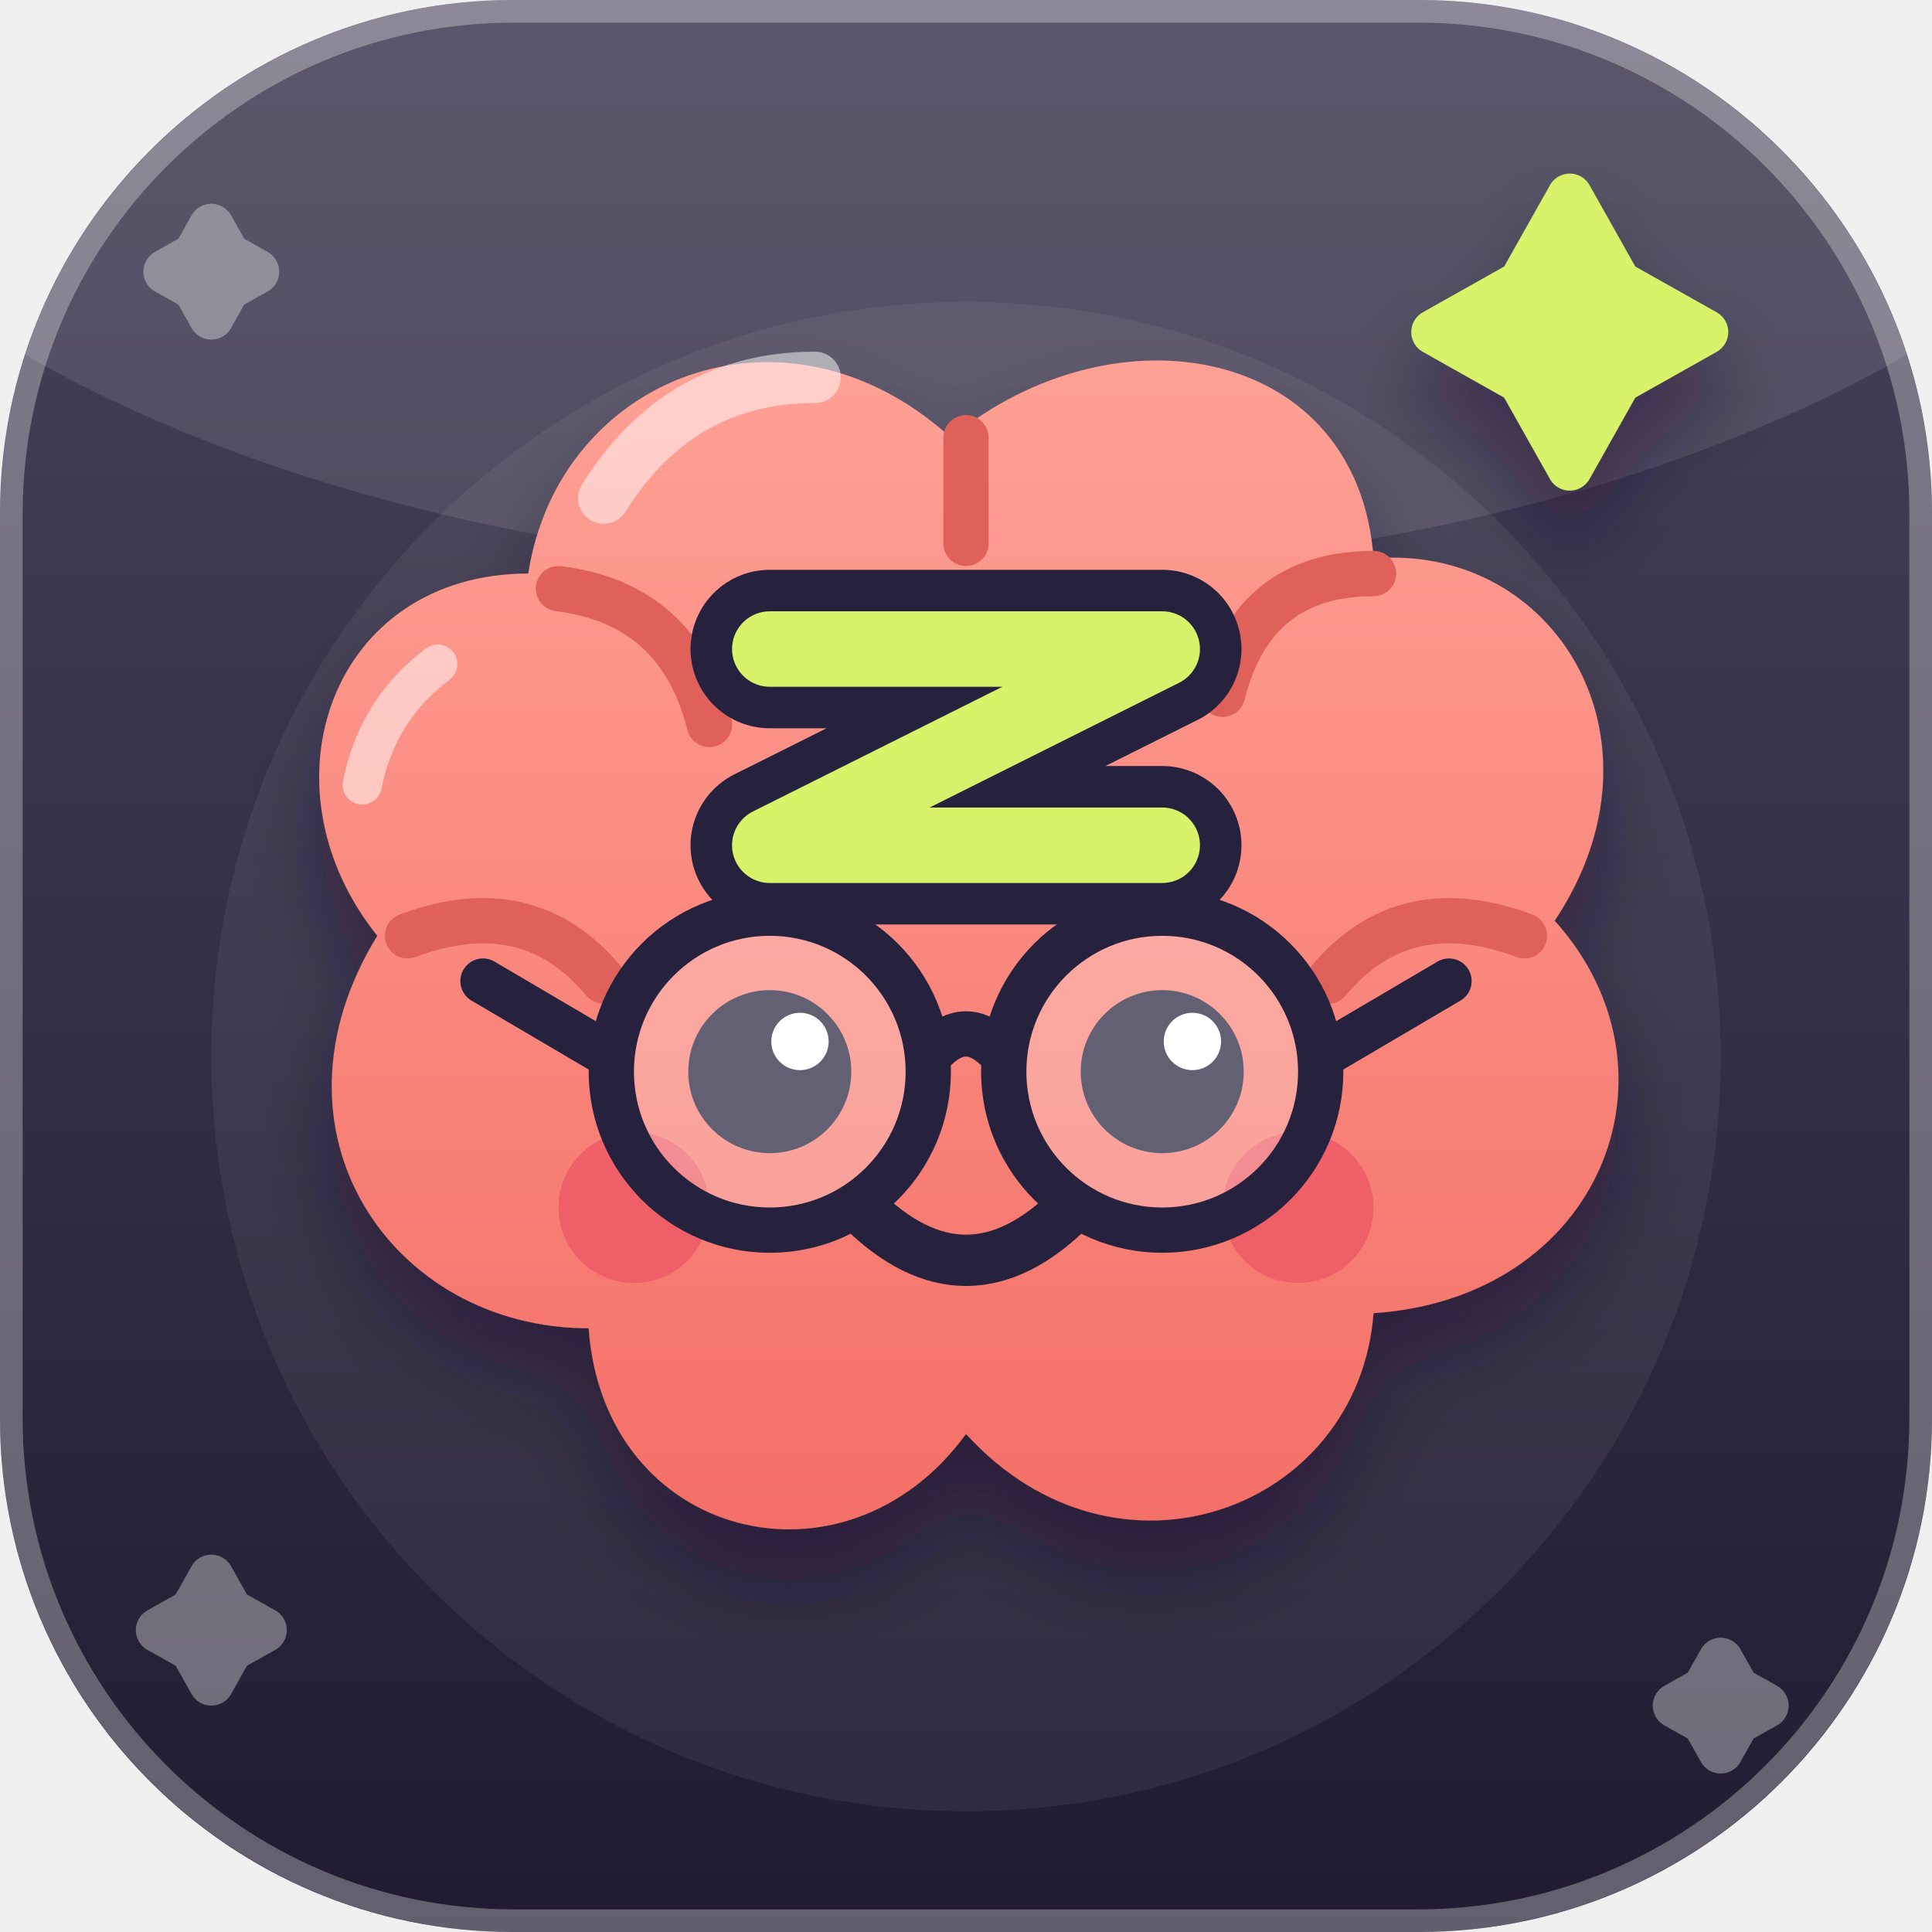
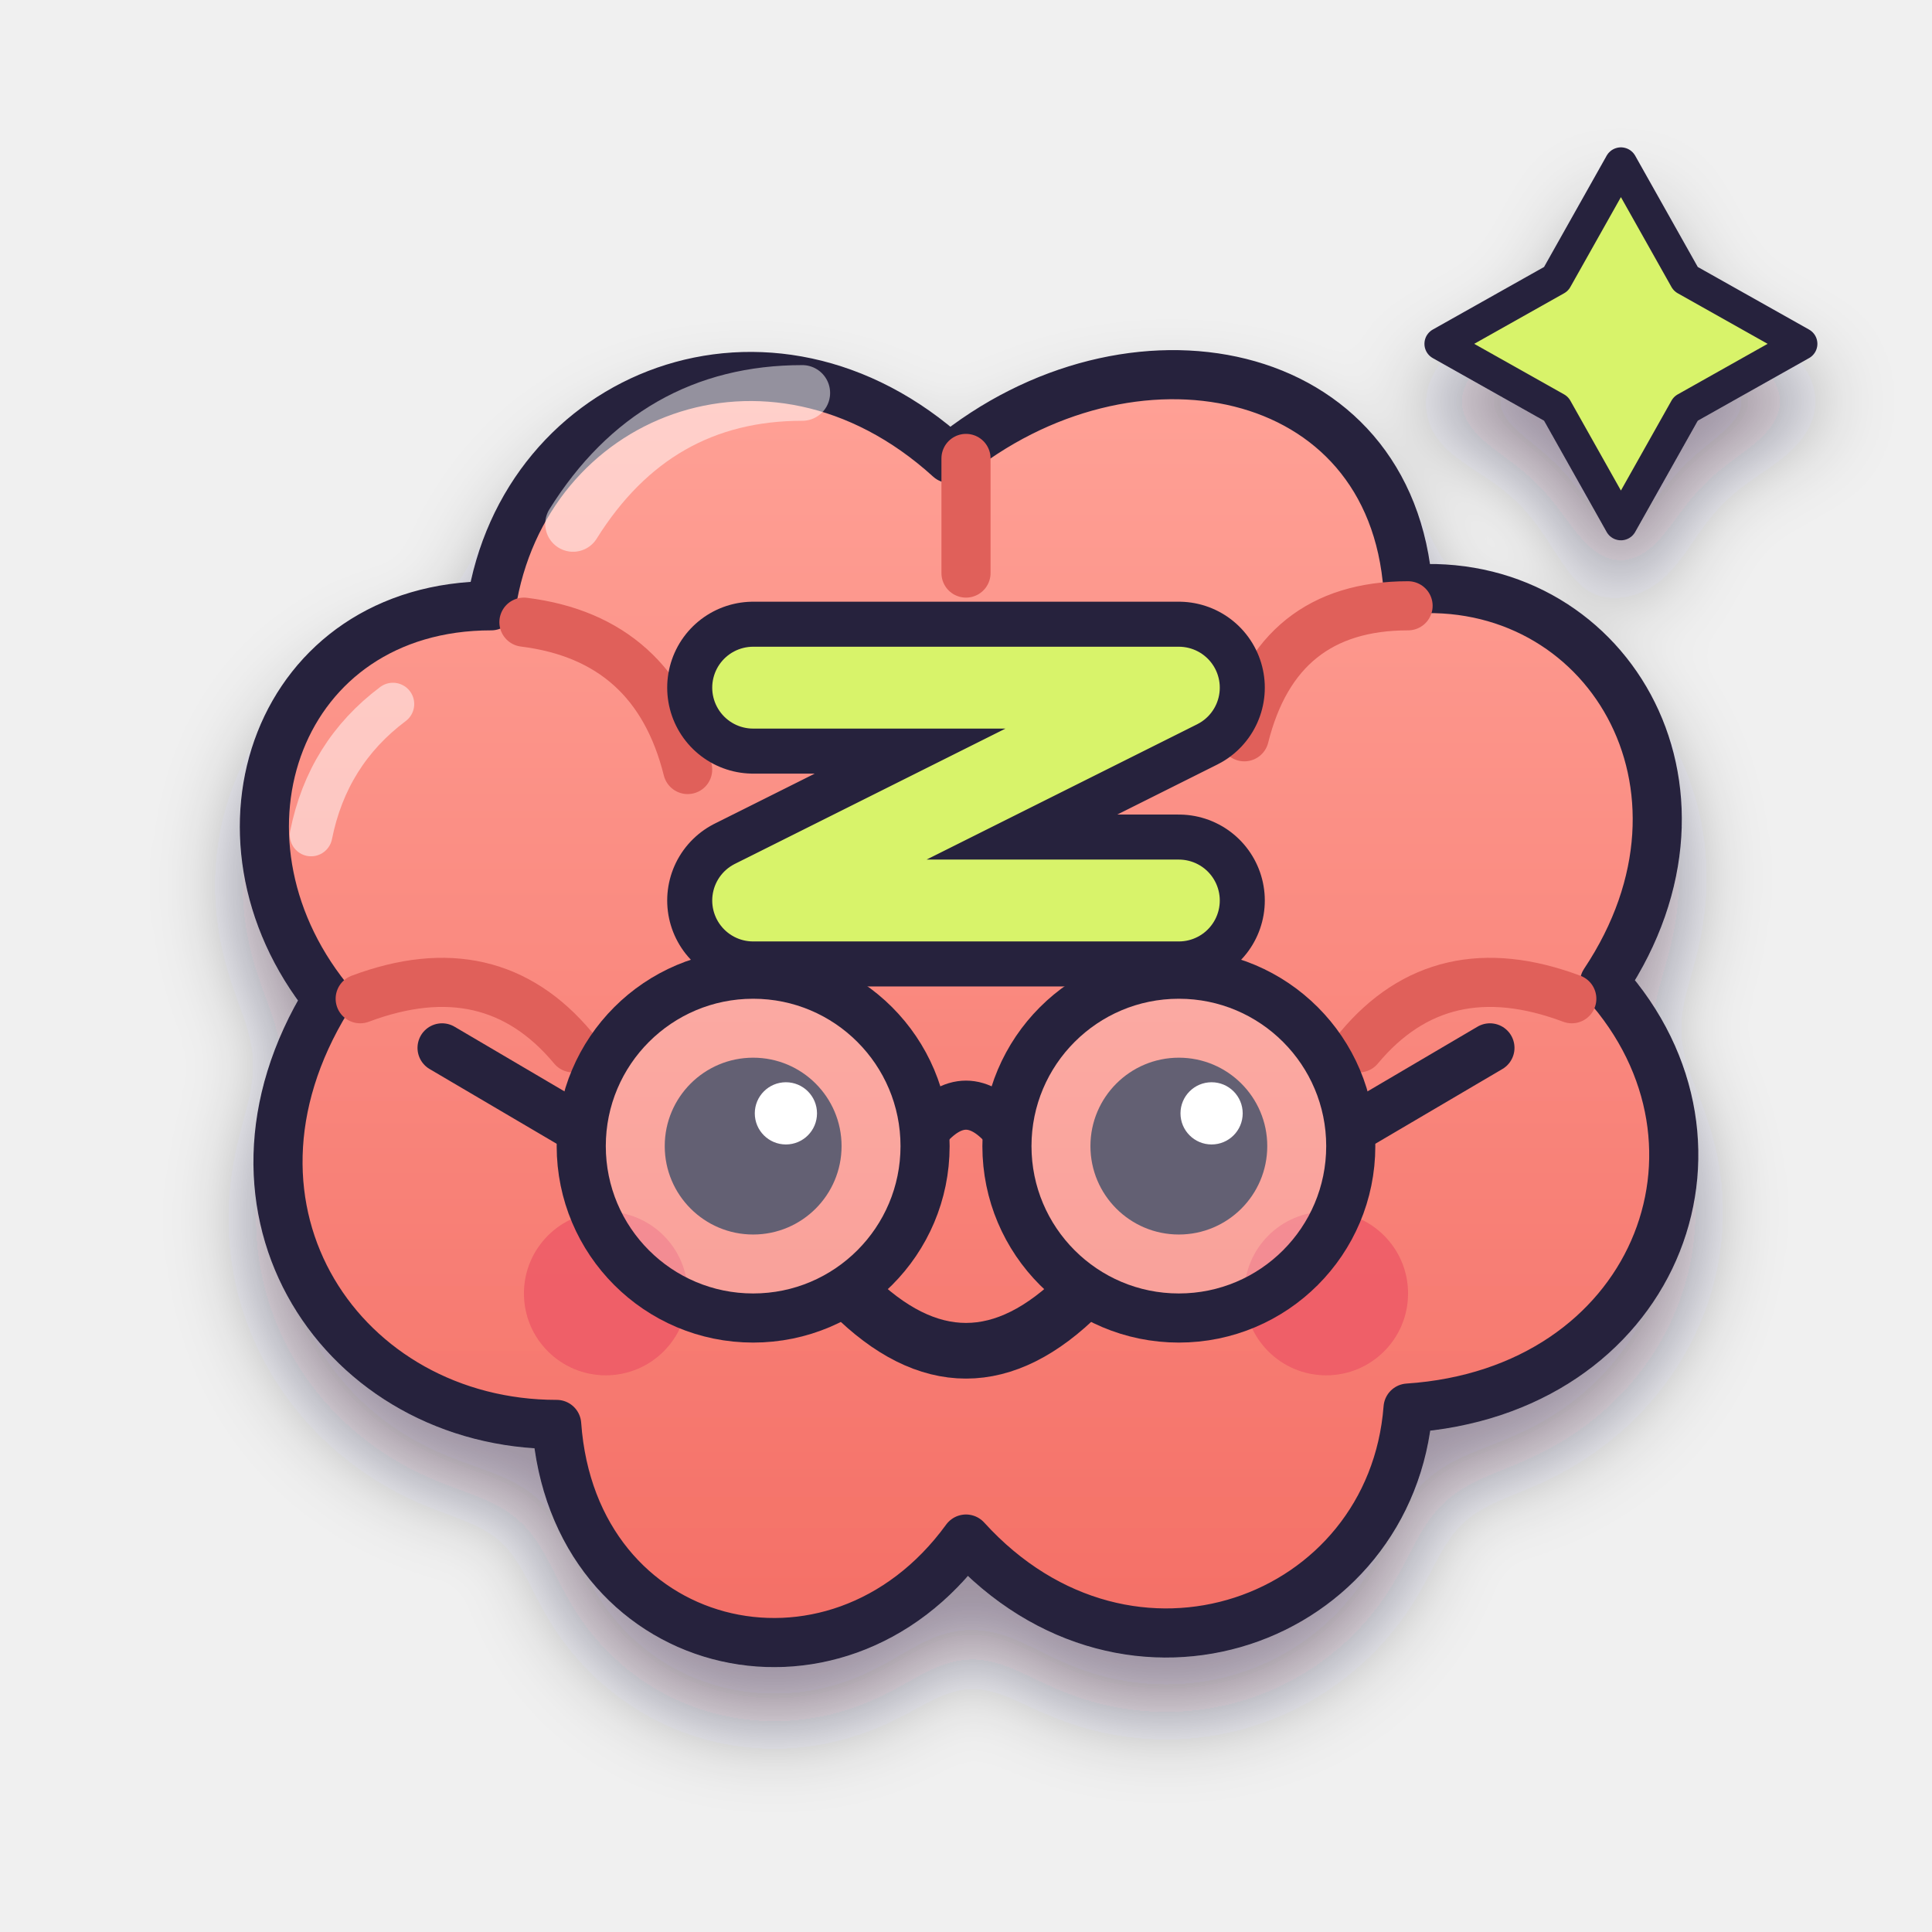
- <svg xmlns="http://www.w3.org/2000/svg" viewBox="0 0 128 128" fill="none" stroke-linecap="round" stroke-linejoin="round">
-   <style>.tw,.sh,.bk,.zp{transform-box:fill-box;transform-origin:center;animation:2s cubic-bezier(.34,1.56,.64,1) infinite}.tw{animation-name:tw;animation-duration:2.4s}@keyframes tw{0%,100%{transform:scale(.7) rotate(0);opacity:.75}50%{transform:scale(1.4) rotate(45deg);opacity:1}}.sh{animation-name:sh;animation-duration:6s;animation-timing-function:ease-in-out}@keyframes sh{0%,70%{transform:translateX(0)}100%{transform:translateX(210px)}}.bk{animation-name:bk;animation-duration:5s}@keyframes bk{92%{transform:scaleY(1)}95%{transform:scaleY(.1)}98%{transform:scaleY(1)}}.zp{animation-name:zp;animation-duration:6s}@keyframes zp{0%,84%,100%{transform:rotate(0) scale(1)}88%{transform:rotate(-6deg) scale(1.12)}92%{transform:rotate(5deg) scale(1.06)}}@media(prefers-reduced-motion:reduce){*{animation:none!important}}</style>
+ <svg xmlns="http://www.w3.org/2000/svg" viewBox="5 1 118 118" fill="none" stroke-linecap="round" stroke-linejoin="round">
+   <style>.tw,.bk,.zp{transform-box:fill-box;transform-origin:center;animation:2s cubic-bezier(.34,1.56,.64,1) infinite}.tw{animation-name:tw;animation-duration:2.4s}@keyframes tw{0%,100%{transform:scale(.7) rotate(0);opacity:.75}50%{transform:scale(1.4) rotate(45deg);opacity:1}}.bk{animation-name:bk;animation-duration:5s}@keyframes bk{92%{transform:scaleY(1)}95%{transform:scaleY(.1)}98%{transform:scaleY(1)}}.zp{animation-name:zp;animation-duration:6s}@keyframes zp{0%,84%,100%{transform:rotate(0) scale(1)}88%{transform:rotate(-6deg) scale(1.12)}92%{transform:rotate(5deg) scale(1.06)}}@media(prefers-reduced-motion:reduce){*{animation:none!important}}</style>
  <defs>
-     <linearGradient id="z-b" x1="0" y1="0" x2="0" y2="1">
-       <stop offset="0" stop-color="#4a455c" />
-       <stop offset="1" stop-color="#201b31" />
-     </linearGradient>
    <linearGradient id="z-r" x1="0" y1="0" x2="0" y2="1">
      <stop offset="0" stop-color="#ffa196" />
      <stop offset="1" stop-color="#f46f66" />
    </linearGradient>
-     <clipPath id="z-c">
-       <rect width="128" height="128" rx="34" />
-     </clipPath>
    <filter id="z-s" x="-20%" y="-20%" width="140%" height="140%">
      <feDropShadow dx="0" dy="3.5" stdDeviation="2.5" flood-color="#140c28" flood-opacity=".4" />
    </filter>
  </defs>
-   <rect width="128" height="128" rx="34" fill="url(#z-b)" />
-   <g clip-path="url(#z-c)">
-     <ellipse cx="64" cy="-6" rx="84" ry="44" fill="#fff" fill-opacity=".1" />
-     <circle cx="64" cy="70" r="50" fill="#fff" fill-opacity=".06" />
-     <g opacity=".35">
-       <path d="M14 104.5L15.26 106.74L17.5 108L15.26 109.26L14 111.5L12.74 109.26L10.5 108L12.74 106.74Z" fill="#fff" stroke="#fff" stroke-width="3" />
+   <g filter="url(#z-s)">
+     <g>
+       <path d="M63 29C52 19 37 25 35 38C22 38 17 52 25 62C17 75 26 88 39 88C40 102 56 106 64 95C74 106 90 100 91 87C106 86 112 71 103 61C111 49 103 36 91 37C90 23 74 20 63 29Z" fill="url(#z-r)" stroke="#28223d" stroke-width="3" />
+       <path d="M37 39q8 1 10 9M27 62q8-3 13 3M91 38q-8 0-10 8M101 62q-8-3-13 3M64 29v7" stroke="#e0605a" stroke-width="3" fill="none" />
+       <path d="M40 33q5-8 14-8" stroke="#fff" stroke-opacity=".5" stroke-width="3.4" fill="none" />
+       <path d="M24 52q1-5 5-8" stroke="#fff" stroke-opacity=".5" stroke-width="2.6" fill="none" />
+       <g class="zp">
+         <path d="M51 43H77L51 56H77" stroke="#28223d" stroke-width="10.5" fill="none" />
+         <path d="M51 43H77L51 56H77" stroke="#d8f36a" stroke-width="5" fill="none" />
+       </g>
+       <g class="bk">
+         <circle cx="51" cy="71" r="5.4" fill="#28223d" />
+         <circle cx="53" cy="69" r="1.9" fill="#fff" />
+         <circle cx="77" cy="71" r="5.4" fill="#28223d" />
+         <circle cx="79" cy="69" r="1.9" fill="#fff" />
+       </g>
+       <circle cx="42" cy="80" r="5" fill="#e8475f" fill-opacity=".55" />
+       <circle cx="86" cy="80" r="5" fill="#e8475f" fill-opacity=".55" />
+       <path d="M57 80q7 7 14 0" stroke="#28223d" stroke-width="3.4" fill="none" />
+       <circle cx="51" cy="71" r="10.5" fill="#fff" fill-opacity=".28" stroke="#28223d" stroke-width="3" />
+       <circle cx="77" cy="71" r="10.5" fill="#fff" fill-opacity=".28" stroke="#28223d" stroke-width="3" />
+       <path d="M61.5 70q2.5-3 5 0M40.5 70L32 65M87.5 70L96 65" stroke="#28223d" stroke-width="3" fill="none" />
    </g>
-     <g opacity=".35">
-       <path d="M114 110L115.08 111.92L117 113L115.08 114.08L114 116L112.92 114.08L111 113L112.92 111.92Z" fill="#fff" stroke="#fff" stroke-width="3" />
-     </g>
-     <g opacity=".35">
-       <path d="M14 15L15.08 16.92L17 18L15.08 19.08L14 21L12.92 19.08L11 18L12.92 16.92Z" fill="#fff" stroke="#fff" stroke-width="3" />
-     </g>
-     <g filter="url(#z-s)">
-       <g>
-         <path d="M63 29C52 19 37 25 35 38C22 38 17 52 25 62C17 75 26 88 39 88C40 102 56 106 64 95C74 106 90 100 91 87C106 86 112 71 103 61C111 49 103 36 91 37C90 23 74 20 63 29Z" fill="url(#z-r)" />
-         <path d="M37 39q8 1 10 9M27 62q8-3 13 3M91 38q-8 0-10 8M101 62q-8-3-13 3M64 29v7" stroke="#e0605a" stroke-width="3" fill="none" />
-         <path d="M40 33q5-8 14-8" stroke="#fff" stroke-opacity=".5" stroke-width="3.4" fill="none" />
-         <path d="M24 52q1-5 5-8" stroke="#fff" stroke-opacity=".5" stroke-width="2.6" fill="none" />
-         <g class="zp">
-           <path d="M51 43H77L51 56H77" stroke="#28223d" stroke-width="10.5" fill="none" />
-           <path d="M51 43H77L51 56H77" stroke="#d8f36a" stroke-width="5" fill="none" />
-         </g>
-         <g class="bk">
-           <circle cx="51" cy="71" r="5.4" fill="#28223d" />
-           <circle cx="53" cy="69" r="1.9" fill="#fff" />
-           <circle cx="77" cy="71" r="5.4" fill="#28223d" />
-           <circle cx="79" cy="69" r="1.9" fill="#fff" />
-         </g>
-         <circle cx="42" cy="80" r="5" fill="#e8475f" fill-opacity=".55" />
-         <circle cx="86" cy="80" r="5" fill="#e8475f" fill-opacity=".55" />
-         <path d="M57 80q7 7 14 0" stroke="#28223d" stroke-width="3.4" fill="none" />
-         <circle cx="51" cy="71" r="10.5" fill="#fff" fill-opacity=".28" stroke="#28223d" stroke-width="3" />
-         <circle cx="77" cy="71" r="10.5" fill="#fff" fill-opacity=".28" stroke="#28223d" stroke-width="3" />
-         <path d="M61.5 70q2.5-3 5 0M40.5 70L32 65M87.5 70L96 65" stroke="#28223d" stroke-width="3" fill="none" />
-       </g>
-       <g class="tw">
-         <path d="M104 13L107.24 18.76L113 22L107.24 25.24L104 31L100.76 25.24L95 22L100.76 18.76Z" fill="#d8f36a" stroke="#d8f36a" stroke-width="3" />
-       </g>
-     </g>
-     <g class="sh">
-       <path d="M-34 -8H-14L-54 136H-74Z" fill="#fff" fill-opacity=".2" />
+     <g class="tw">
+       <path d="M104 11L107.96 18.04L115 22L107.96 25.96L104 33L100.04 25.96L93 22L100.04 18.04Z" fill="#d8f36a" stroke="#28223d" stroke-width="2" />
    </g>
  </g>
-   <rect x=".75" y=".75" width="126.5" height="126.5" rx="33.3" stroke="#fff" stroke-opacity=".3" stroke-width="1.5" />
</svg>
